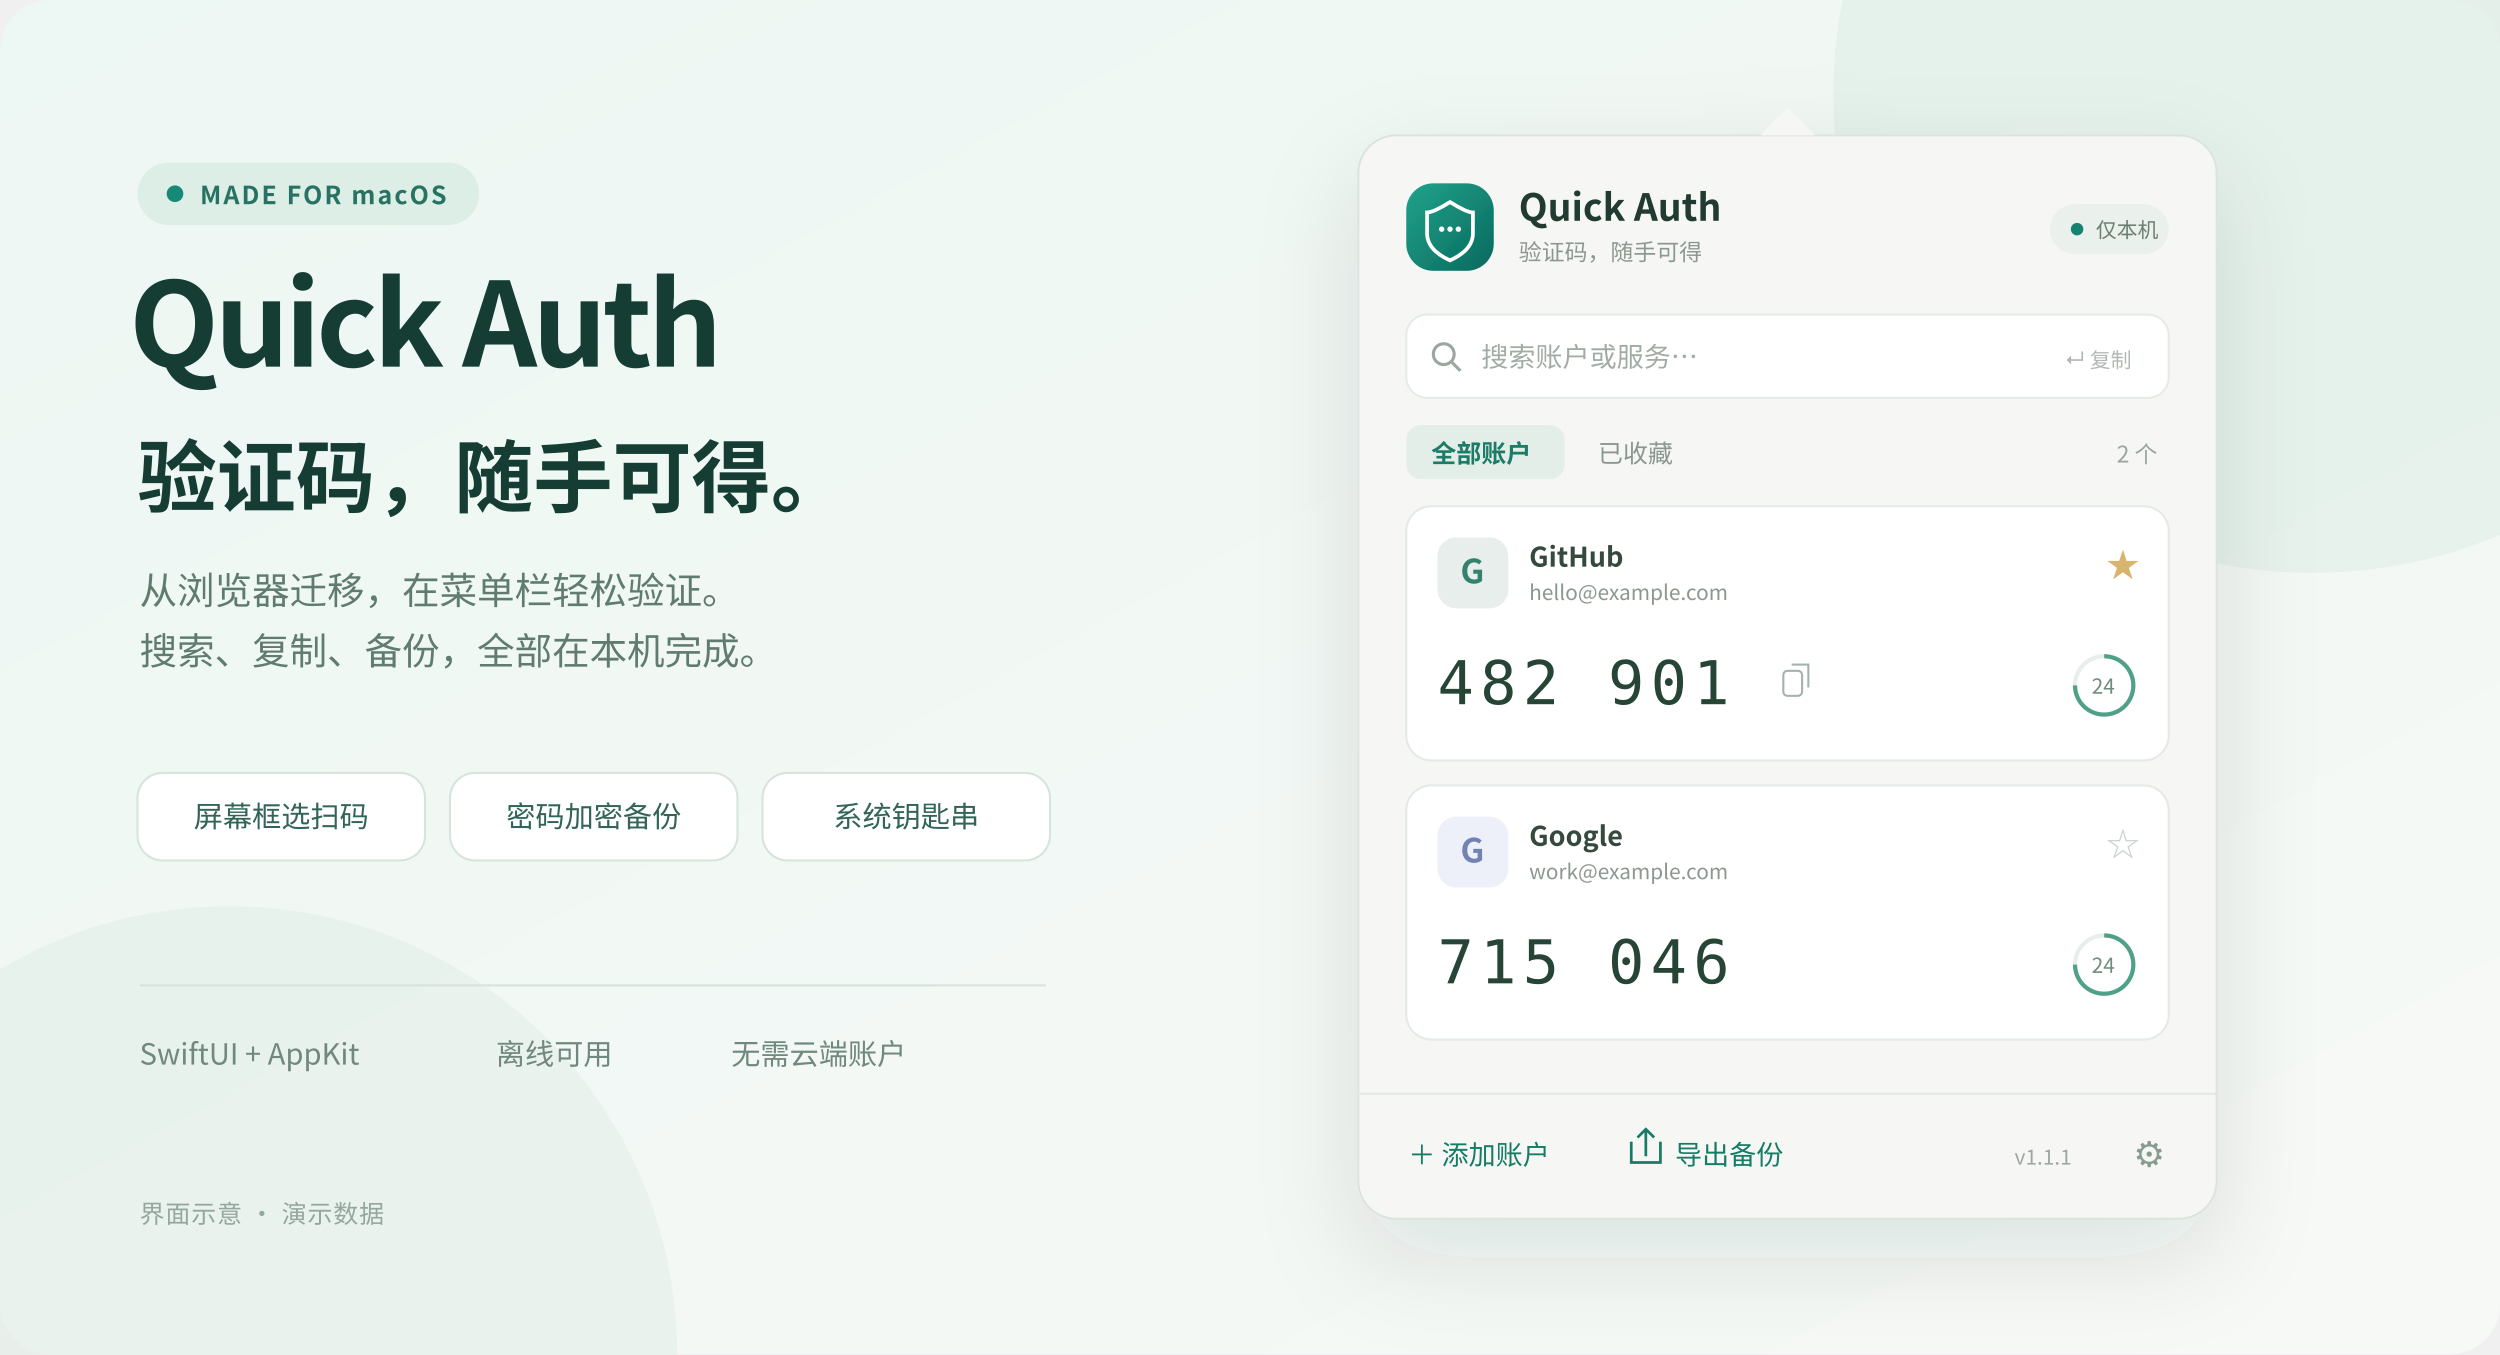
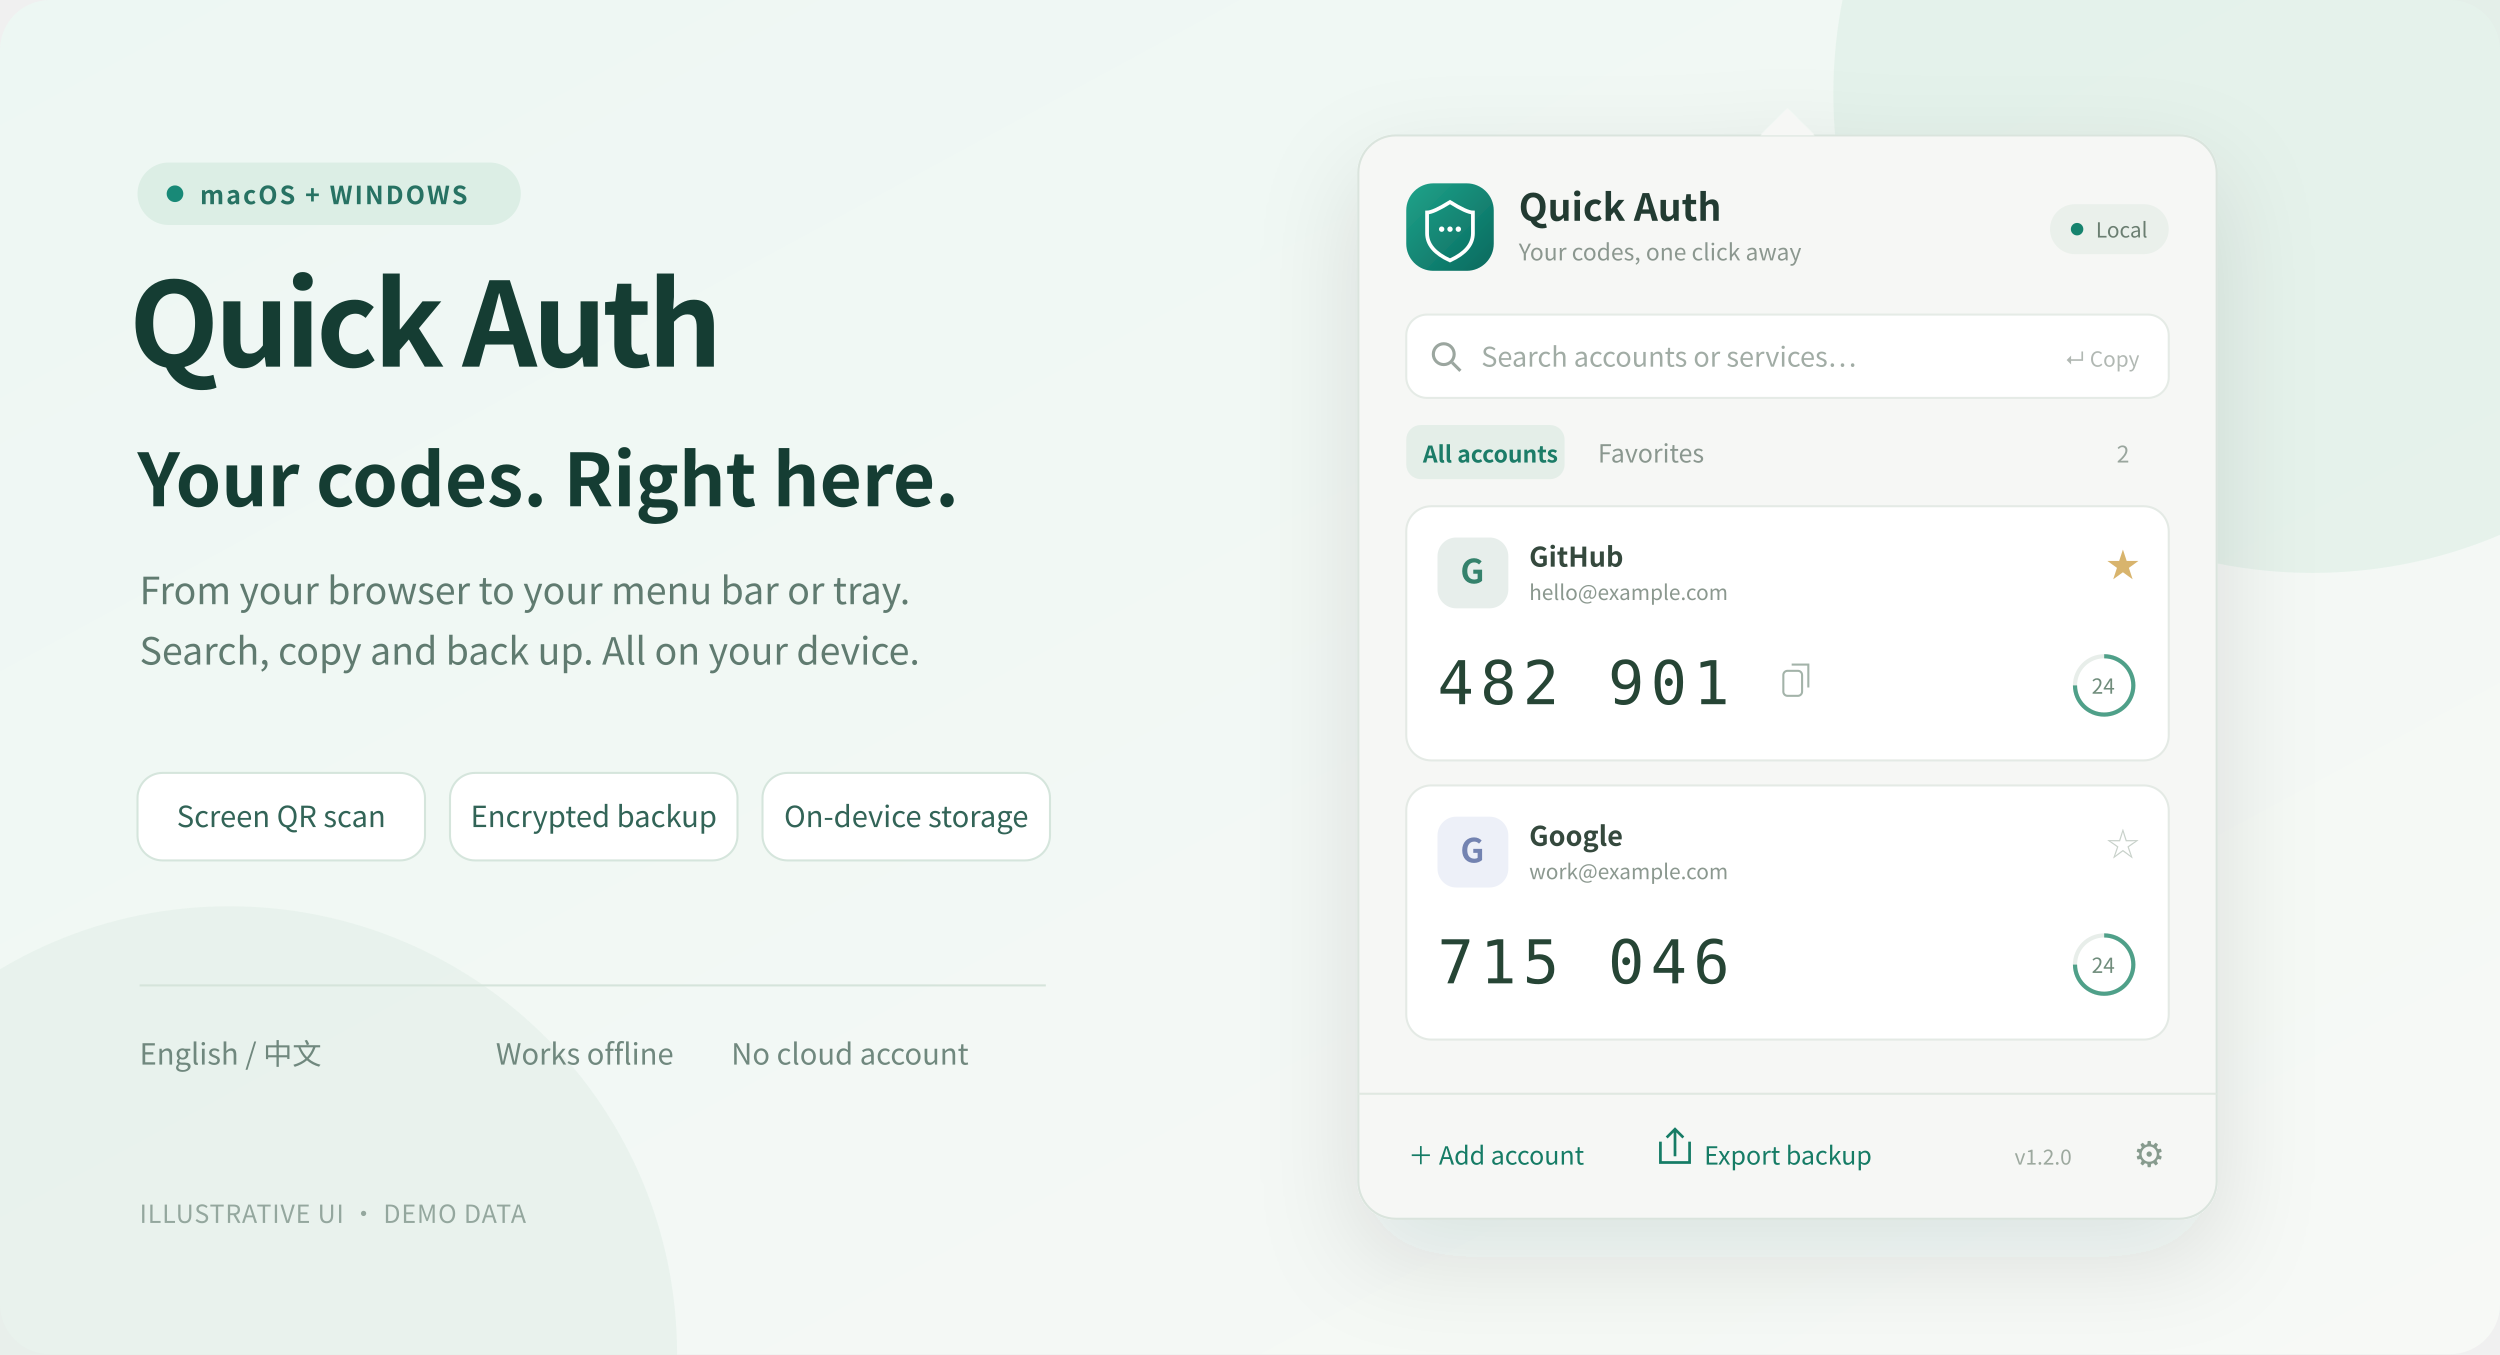
<svg xmlns="http://www.w3.org/2000/svg" width="1200" height="650" viewBox="0 0 1200 650" role="img" aria-labelledby="title desc">
  <defs>
    <linearGradient id="bg" x2="1" y2="1">
      <stop stop-color="#edf7f3" />
      <stop offset="1" stop-color="#f7f9f6" />
    </linearGradient>
    <linearGradient id="accent" x2="1" y2="1">
      <stop stop-color="#20a38a" />
      <stop offset="1" stop-color="#08695e" />
    </linearGradient>
    <filter id="shadow" x="-30%" y="-20%" width="160%" height="160%">
      <feDropShadow dx="0" dy="18" stdDeviation="24" flood-color="#123f35" flood-opacity=".11" />
    </filter>
  </defs>
  <rect width="1200" height="650" rx="24" fill="url(#bg)" />
  <circle cx="1110" cy="45" r="230" fill="#dcefe5" opacity=".6" />
  <circle cx="110" cy="650" r="215" fill="#e2efe8" opacity=".6" />
  <g font-family="-apple-system,BlinkMacSystemFont,'Segoe UI','PingFang SC','Noto Sans CJK SC',sans-serif">
-     <rect x="66" y="78" width="164" height="30" rx="15" fill="#dceee5" />
+     <rect x="66" y="78" width="184" height="30" rx="15" fill="#dceee5" />
    <circle cx="84" cy="93" r="4" fill="#188977" />
-     <text x="96" y="98" font-size="12" font-weight="600" letter-spacing="1" fill="#277263">MADE FOR macOS</text>
+     <text x="96" y="98" font-size="12" font-weight="600" letter-spacing="1" fill="#277263">macOS + WINDOWS</text>
    <text x="62" y="176" font-size="56" font-weight="700" letter-spacing="-2" fill="#153d33">Quick Auth</text>
-     <text x="66" y="243" font-size="38" font-weight="600" fill="#153d33">验证码，随手可得。</text>
-     <text x="67" y="290" font-size="18" fill="#607b70">从浏览器迁移，在菜单栏轻松验证。</text>
-     <text x="67" y="319" font-size="18" fill="#607b70">搜索、复制、备份，全部在本机完成。</text>
+     <text x="66" y="243" font-size="35" font-weight="600" fill="#153d33">Your codes. Right here.</text>
+     <text x="67" y="290" font-size="18" fill="#607b70">From your browser to your menu bar or tray.</text>
+     <text x="67" y="319" font-size="18" fill="#607b70">Search, copy and back up. All on your device.</text>
    <g fill="#fff" stroke="#d5e5dc">
      <rect x="66" y="371" width="138" height="42" rx="12" />
      <rect x="216" y="371" width="138" height="42" rx="12" />
      <rect x="366" y="371" width="138" height="42" rx="12" />
    </g>
    <g font-size="14" font-weight="500" fill="#326457" text-anchor="middle">
-       <text x="135" y="397">屏幕框选扫码</text>
-       <text x="285" y="397">密码加密备份</text>
-       <text x="435" y="397">系统钥匙串</text>
+       <text x="135" y="397">Screen QR scan</text>
+       <text x="285" y="397">Encrypted backup</text>
+       <text x="435" y="397">On-device storage</text>
    </g>
    <line x1="67" y1="473" x2="502" y2="473" stroke="#d5e4db" />
-     <text x="67" y="511" font-size="14" fill="#70887e">SwiftUI + AppKit</text>
-     <text x="238" y="511" font-size="14" fill="#70887e">离线可用</text>
-     <text x="351" y="511" font-size="14" fill="#70887e">无需云端账户</text>
-     <text x="67" y="587" font-size="12" letter-spacing=".4" fill="#94a79e">界面示意 · 演示数据</text>
+     <text x="67" y="511" font-size="14" fill="#70887e">English / 中文</text>
+     <text x="238" y="511" font-size="14" fill="#70887e">Works offline</text>
+     <text x="351" y="511" font-size="14" fill="#70887e">No cloud account</text>
+     <text x="67" y="587" font-size="12" letter-spacing=".4" fill="#94a79e">ILLUSTRATIVE UI · DEMO DATA</text>
    <g filter="url(#shadow)">
      <rect x="652" y="65" width="412" height="520" rx="18" fill="#f6f7f5" stroke="#dae4dd" />
      <path d="M845 65 L858 52 L871 65" fill="#f6f7f5" />
      <rect x="675" y="88" width="42" height="42" rx="13" fill="url(#accent)" />
      <path d="M696 97 Q704 102 707 102 V112 Q707 120 696 125 Q685 120 685 112 V102 Q688 102 696 97Z" fill="none" stroke="#fff" stroke-width="1.8" />
      <circle cx="692" cy="110" r="1.3" fill="#fff" />
      <circle cx="696" cy="110" r="1.3" fill="#fff" />
      <circle cx="700" cy="110" r="1.3" fill="#fff" />
      <text x="729" y="106" font-size="18" font-weight="650" fill="#233b32">Quick Auth</text>
-       <text x="729" y="125" font-size="11" fill="#8b978f">验证码，随手可得</text>
+       <text x="729" y="125" font-size="11" fill="#8b978f">Your codes, one click away</text>
      <rect x="984" y="98" width="57" height="24" rx="12" fill="#eaf0eb" />
      <circle cx="997" cy="110" r="3" fill="#17836e" />
-       <text x="1006" y="114" font-size="10" fill="#6b7e71">仅本机</text>
+       <text x="1006" y="114" font-size="10" fill="#6b7e71">Local</text>
      <rect x="675" y="151" width="366" height="40" rx="10" fill="#fff" stroke="#e5ebe6" />
      <circle cx="693" cy="170" r="5" fill="none" stroke="#9ba69f" stroke-width="1.5" />
      <path d="M697 174L701 178" stroke="#9ba69f" stroke-width="1.5" />
-       <text x="711" y="176" font-size="13" fill="#a1aca5">搜索账户或服务…</text>
-       <text x="991" y="176" font-size="10" fill="#b1b8b3">↵ 复制</text>
+       <text x="711" y="176" font-size="13" fill="#a1aca5">Search accounts or services…</text>
+       <text x="991" y="176" font-size="10" fill="#b1b8b3">↵ Copy</text>
      <rect x="675" y="204" width="76" height="26" rx="7" fill="#e4eee8" />
-       <text x="687" y="222" font-size="12" font-weight="600" fill="#1a7c67">全部账户</text>
-       <text x="767" y="222" font-size="12" fill="#8a978f">已收藏</text>
-       <text x="1016" y="222" font-size="11" fill="#9aa69e">2 个</text>
+       <text x="683" y="222" font-size="11" font-weight="600" fill="#1a7c67">All accounts</text>
+       <text x="767" y="222" font-size="12" fill="#8a978f">Favorites</text>
+       <text x="1016" y="222" font-size="11" fill="#9aa69e">2</text>
      <g>
        <rect x="675" y="243" width="366" height="122" rx="12" fill="#fff" stroke="#e4eae5" />
        <rect x="690" y="258" width="34" height="34" rx="9" fill="#e7eeeb" />
        <text x="701" y="280" font-size="16" font-weight="600" fill="#34826c">G</text>
        <text x="734" y="272" font-size="13" font-weight="600" fill="#34483e">GitHub</text>
        <text x="734" y="288" font-size="10" fill="#8b988f">hello@example.com</text>
        <text x="1011" y="277" font-size="16" fill="#d8b46d">★</text>
        <text x="690" y="338" font-family="'SFMono-Regular',Consolas,monospace" font-size="29" font-weight="500" letter-spacing="3" fill="#254436">482 901</text>
        <rect x="856" y="322" width="9" height="12" rx="2" fill="none" stroke="#a3b3a9" />
        <path d="M860 319H868V330" fill="none" stroke="#a3b3a9" />
        <circle cx="1010" cy="329" r="14" fill="none" stroke="#e8eeea" stroke-width="2" />
        <path d="M1010 315 A14 14 0 1 1 996 329" fill="none" stroke="#50a089" stroke-width="2" />
        <text x="1004" y="333" font-size="10" fill="#6f8c7b">24</text>
      </g>
      <g>
        <rect x="675" y="377" width="366" height="122" rx="12" fill="#fff" stroke="#e4eae5" />
        <rect x="690" y="392" width="34" height="34" rx="9" fill="#edf0f8" />
        <text x="701" y="414" font-size="16" font-weight="600" fill="#7383b1">G</text>
        <text x="734" y="406" font-size="13" font-weight="600" fill="#34483e">Google</text>
        <text x="734" y="422" font-size="10" fill="#8b988f">work@example.com</text>
        <text x="1011" y="411" font-size="16" fill="#c8d1ca">☆</text>
        <text x="690" y="472" font-family="'SFMono-Regular',Consolas,monospace" font-size="29" font-weight="500" letter-spacing="3" fill="#254436">715 046</text>
        <circle cx="1010" cy="463" r="14" fill="none" stroke="#e8eeea" stroke-width="2" />
        <path d="M1010 449 A14 14 0 1 1 996 463" fill="none" stroke="#50a089" stroke-width="2" />
        <text x="1004" y="467" font-size="10" fill="#6f8c7b">24</text>
      </g>
      <line x1="652" y1="525" x2="1064" y2="525" stroke="#e0e8e1" />
-       <text x="676" y="559" font-size="13" fill="#147b65">＋ 添加账户</text>
-       <path d="M783 548V558H797V548M790 555V542M786 546L790 542L794 546" fill="none" stroke="#147b65" stroke-width="1.3" />
-       <text x="804" y="559" font-size="13" fill="#147b65">导出备份</text>
-       <text x="967" y="559" font-size="10" fill="#9da99f">v1.1.1</text>
+       <text x="676" y="559" font-size="12" fill="#147b65">＋ Add account</text>
+       <path d="M797 548V558H811V548M804 555V542M800 546L804 542L808 546" fill="none" stroke="#147b65" stroke-width="1.3" />
+       <text x="818" y="559" font-size="12" fill="#147b65">Export backup</text>
+       <text x="967" y="559" font-size="10" fill="#9da99f">v1.2.0</text>
      <text x="1024" y="560" font-size="17" fill="#879b8e">⚙</text>
    </g>
  </g>
</svg>
